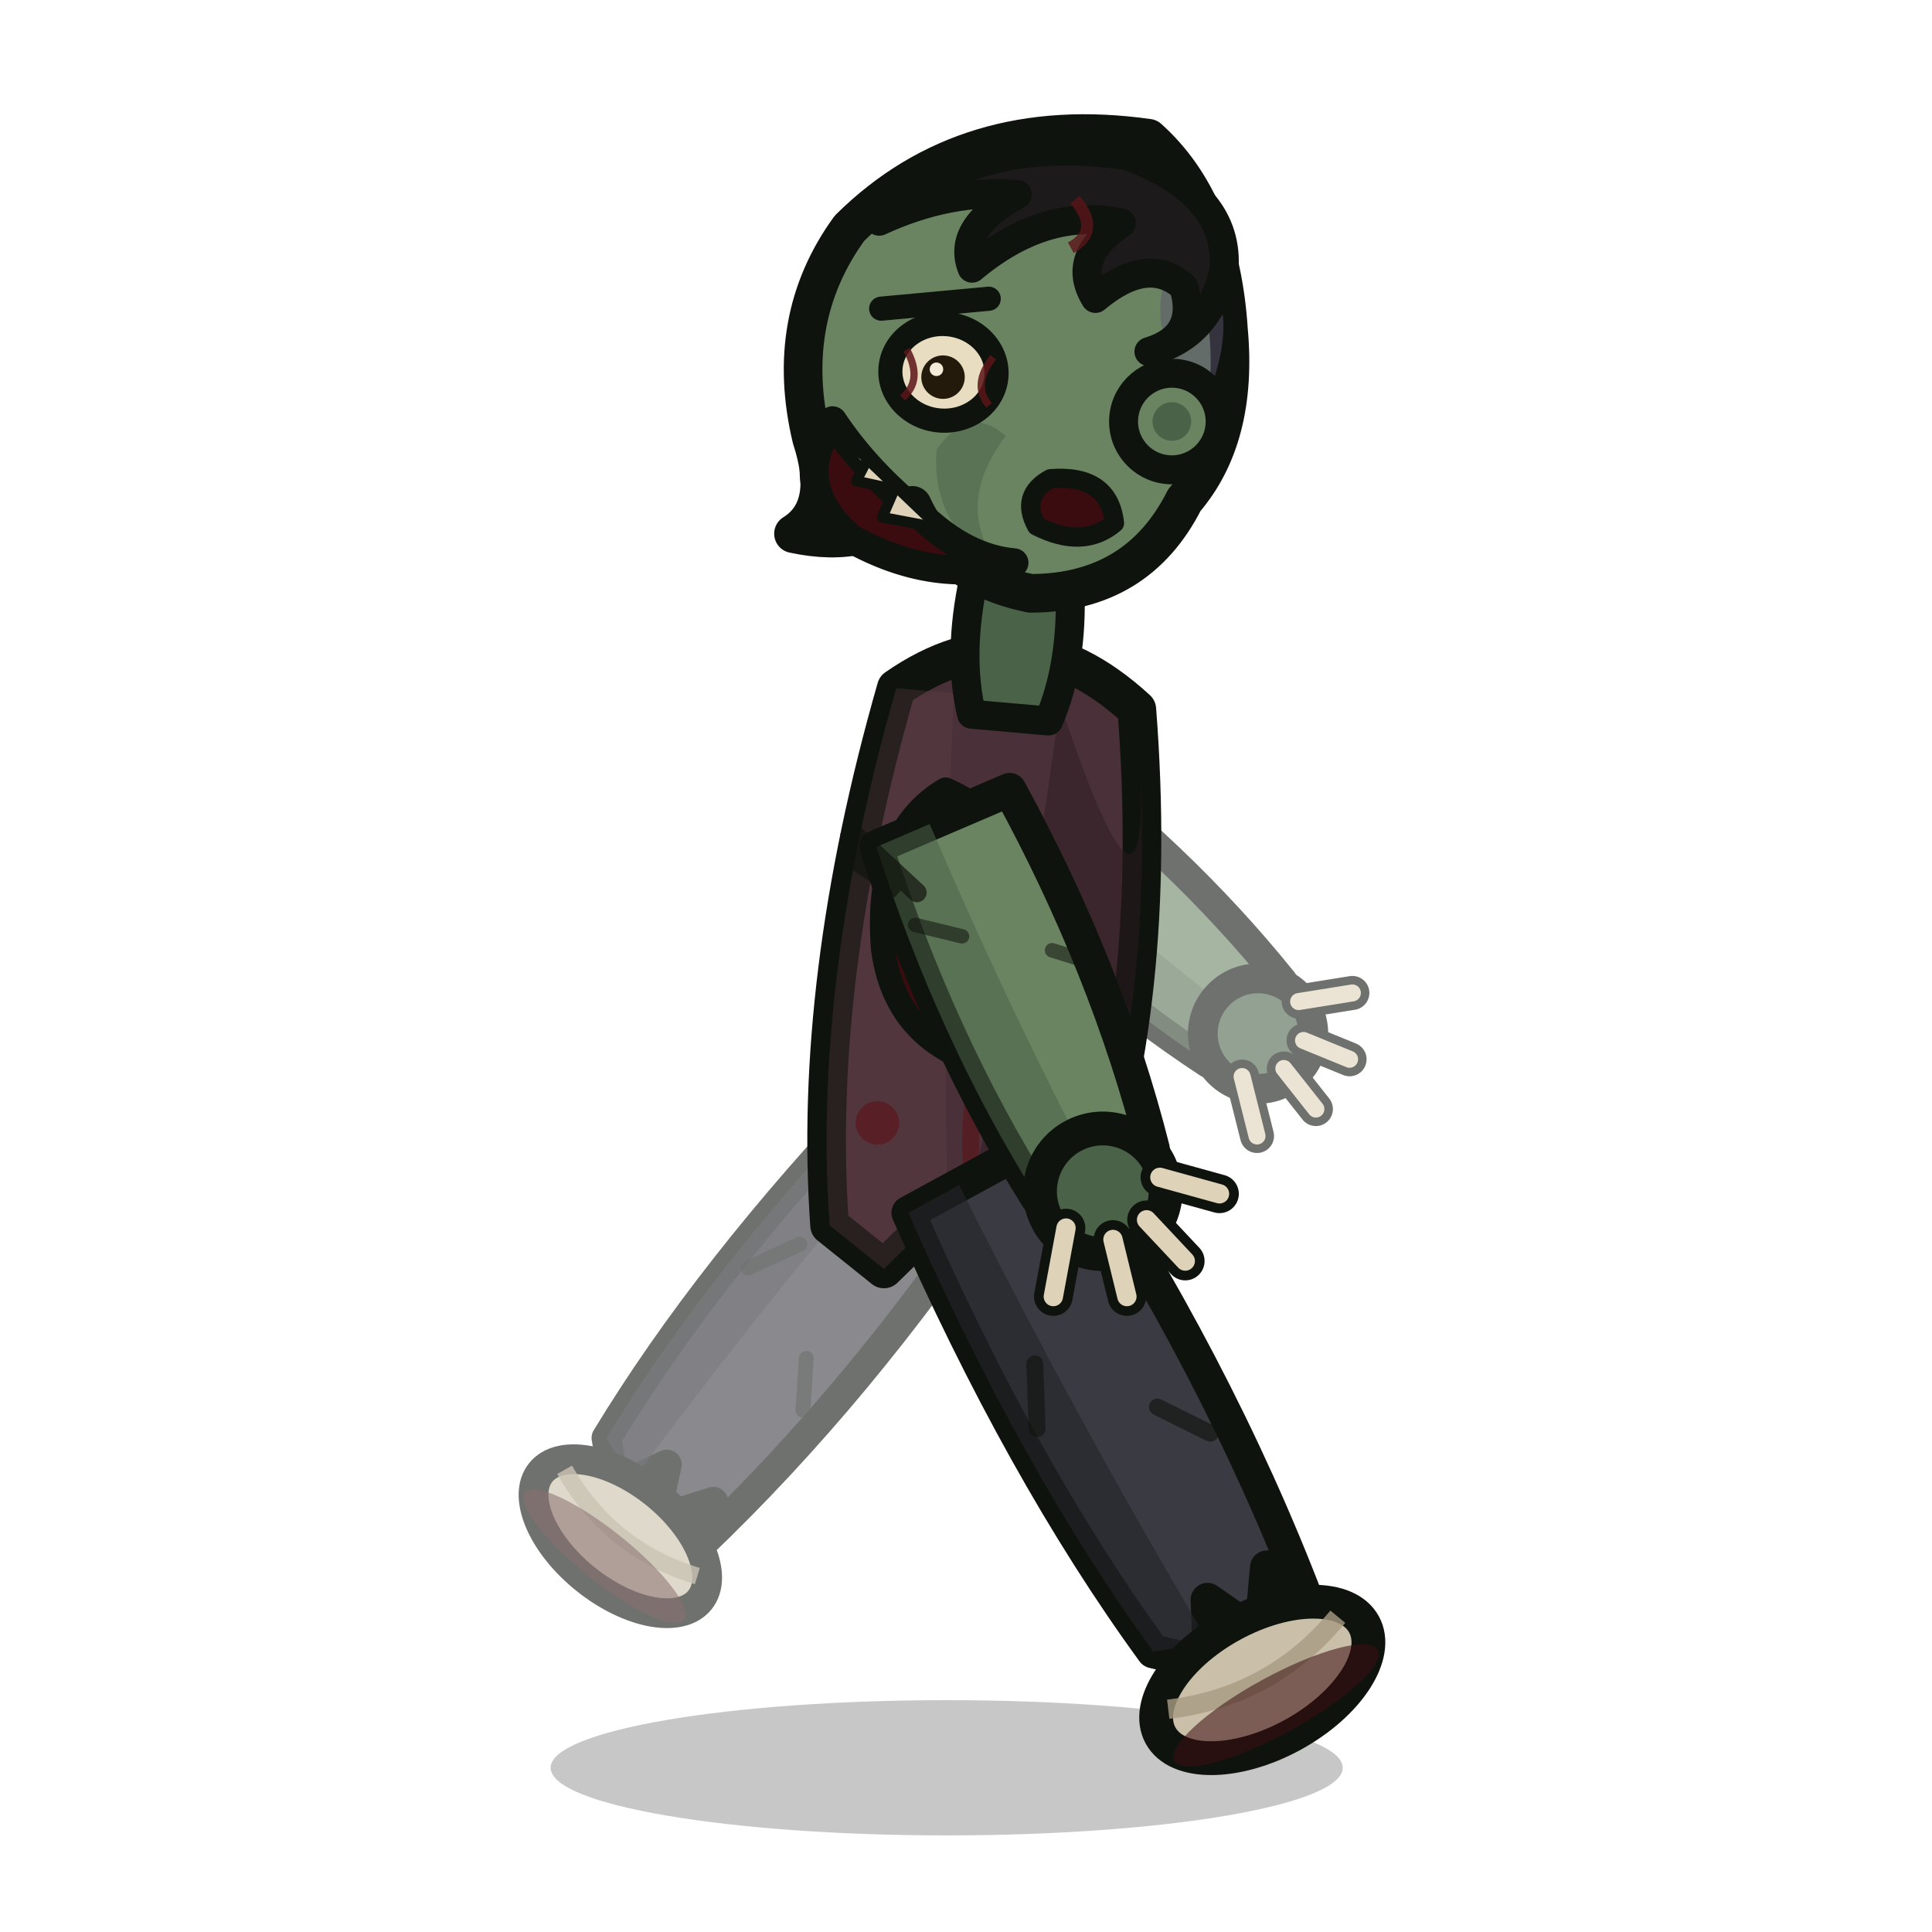
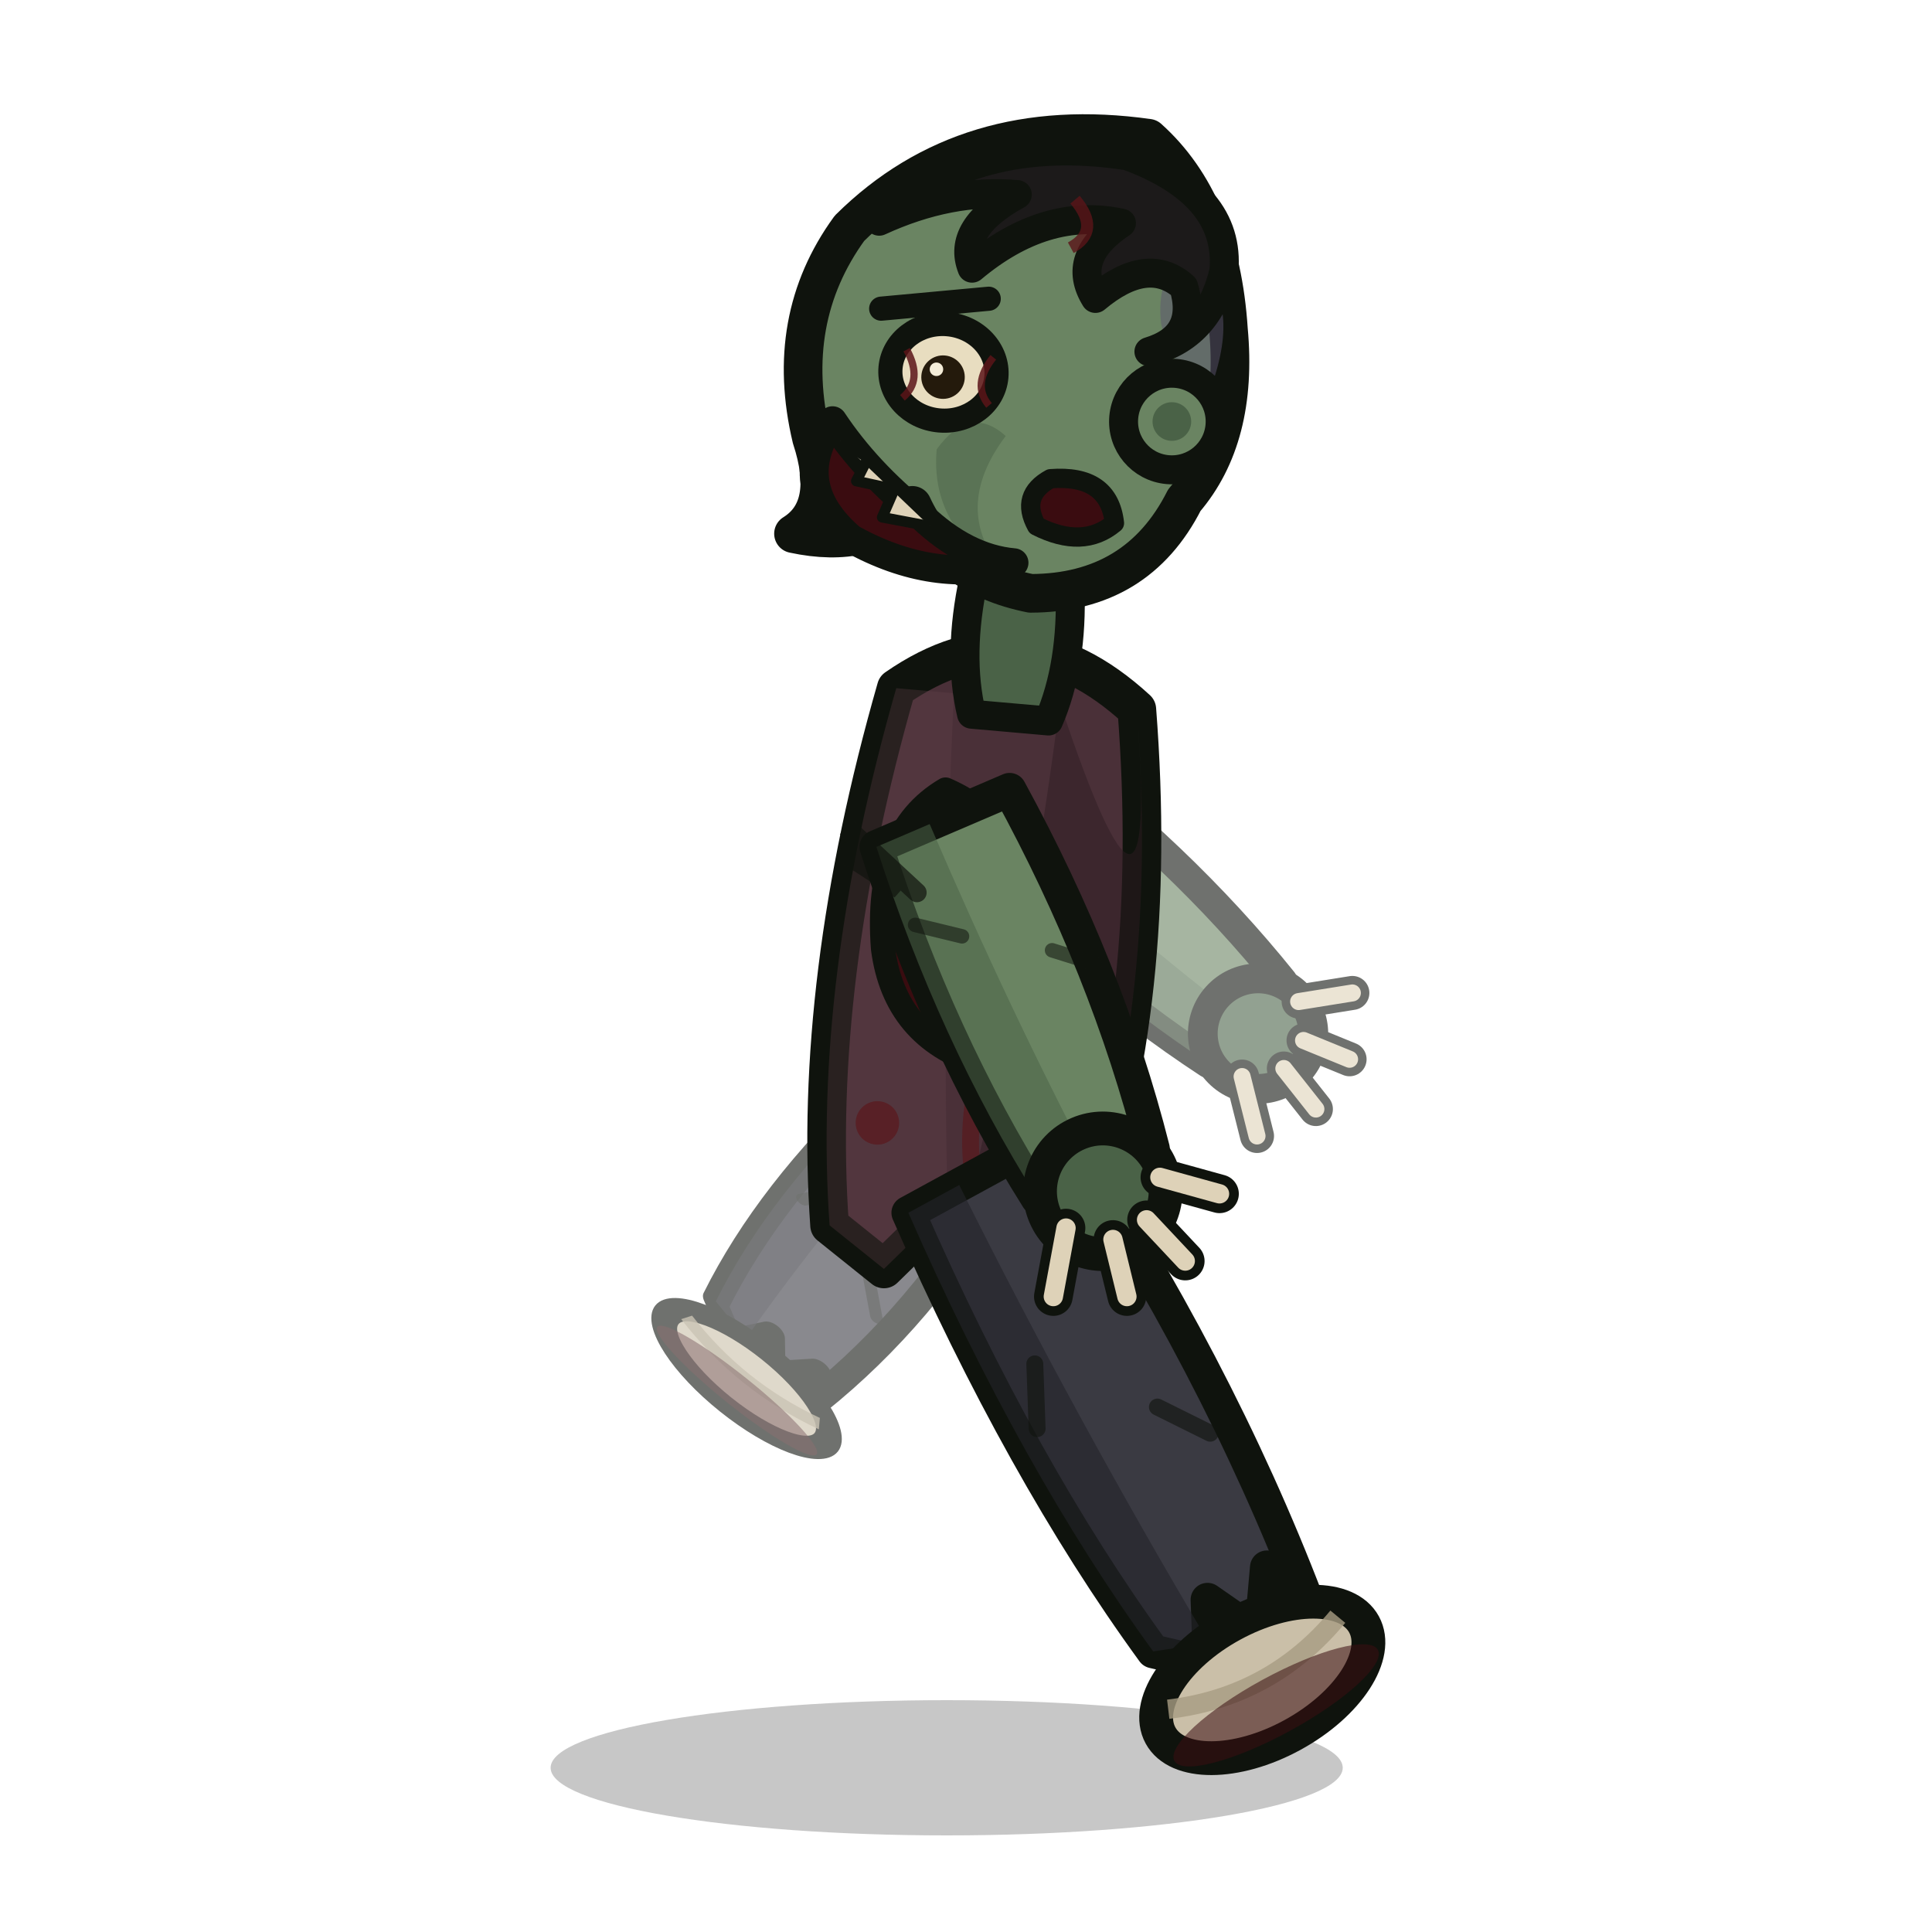
<svg xmlns="http://www.w3.org/2000/svg" id="art" viewBox="0 0 400 400">
  <ellipse cx="196" cy="366" rx="82" ry="14" fill="#000000" opacity="0.22" />
  <g transform="translate(0,-7.83) rotate(5.03 200 260)">
-     <g transform="translate(193,244) rotate(33.64732) scale(0.88)" opacity="0.6">
+     <g transform="translate(193,244) rotate(33.64732) scale(0.88,0.53152)" opacity="0.6">
      <path d="M -18,0 Q -23,58 -17,104 L -8,112 L -2,100 L 4,112 L 12,100 L 16,110 Q 23,58 18,0 Z" fill="#3a3a42" stroke="#0f130d" stroke-width="7" stroke-linejoin="round" />
      <path d="M -18,0 Q -23,58 -17,104 L -6,108 Q -8,54 -6,0 Z" fill="#232329" opacity="0.6" />
      <path d="M -10,40 L -16,52 M 8,60 L 15,70" stroke="#0f130d" stroke-width="3.5" stroke-linecap="round" opacity="0.6" />
      <ellipse cx="0" cy="120" rx="24" ry="13" fill="#cabfa8" stroke="#0f130d" stroke-width="7" />
      <path d="M -20,116 Q 0,124 20,116" fill="none" stroke="#a89c82" stroke-width="4" opacity="0.8" />
      <ellipse cx="0" cy="126" rx="24" ry="6" fill="#3a0c10" opacity="0.55" />
    </g>
    <g transform="translate(198,172) rotate(-52.81329) scale(0.88)" opacity="0.6">
      <path d="M -15,0 Q -19,42 -13,80 L 13,80 Q 19,42 15,0 Z" fill="#6a8462" stroke="#0f130d" stroke-width="7" stroke-linejoin="round" />
      <path d="M -15,0 Q -19,42 -13,80 L 0,80 Q -3,42 -3,0 Z" fill="#4a6247" opacity="0.55" />
      <path d="M -14,18 L -6,24 M 10,34 L 17,40" stroke="#0f130d" stroke-width="3" stroke-linecap="round" opacity="0.55" />
      <path d="M -15,4 L -22,-2 L -14,10 L -19,-6 L -11,12" fill="none" stroke="#0f130d" stroke-width="4" stroke-linecap="round" opacity="0.7" />
      <g transform="translate(0,84)">
        <circle cx="0" cy="0" r="13" fill="#4a6247" stroke="#0f130d" stroke-width="7" />
        <path d="M -10,4 L -18,16 M -2,10 L -4,22 M 6,9 L 10,20 M 12,2 L 22,10" fill="none" stroke="#0f130d" stroke-width="8" stroke-linecap="round" />
        <path d="M -10,4 L -18,16 M -2,10 L -4,22 M 6,9 L 10,20 M 12,2 L 22,10" fill="none" stroke="#ded2b8" stroke-width="4" stroke-linecap="round" />
      </g>
    </g>
    <path d="M 176,152 Q 164,214 172,264 L 184,272 L 196,258 L 210,270 L 224,258              Q 236,212 226,152 Q 200,132 176,152 Z" fill="#4a3038" stroke="#0f130d" stroke-width="8" stroke-linejoin="round" />
    <path d="M 176,152 Q 164,214 172,264 L 184,272 L 196,258 Q 190,204 188,152 Z" fill="#66424c" opacity="0.3" />
    <path d="M 210,152 Q 236,212 226,152 L 226,152 Q 236,212 224,258 L 210,270 L 200,258              Q 208,204 210,152 Z" fill="#2e1c22" opacity="0.5" />
    <path d="M 188,172 Q 174,182 178,206 Q 182,224 200,228 Q 214,222 210,200 Q 206,178 188,172 Z" fill="#3a0c10" stroke="#0f130d" stroke-width="5" stroke-linejoin="round" />
    <path d="M 182,188 L 202,184 M 181,200 L 203,198" fill="none" stroke="#ded2b8" stroke-width="4" stroke-linecap="round" opacity="0.85" />
    <circle cx="180" cy="242" r="4.5" fill="#5a1418" opacity="0.65" />
    <path d="M 200,230 Q 198,244 202,256" stroke="#5a1418" stroke-width="3.5" fill="none" opacity="0.6" stroke-linecap="round" />
    <path d="M 190,128 Q 188,144 192,156 L 208,156 Q 212,144 210,128 Z" fill="#4a6247" stroke="#0f130d" stroke-width="6" stroke-linejoin="round" />
    <g transform="translate(198,88)">
      <path d="M 20,-54 Q -18,-56 -40,-30 Q -52,-10 -44,14 Q -38,28 -46,34                Q -30,36 -22,26 Q -14,40 4,42 Q 26,40 34,20 Q 44,6 40,-16 Q 36,-42 20,-54 Z" fill="#6a8462" stroke="#0f130d" stroke-width="8" stroke-linejoin="round" />
      <path d="M -4,10 Q -14,26 -2,38 Q -18,30 -18,14 Q -12,4 -4,10 Z" fill="#4a6247" opacity="0.5" />
      <path d="M 30,-30 Q 42,-24 38,-6 Q 30,-4 26,-16 Q 24,-26 30,-30 Z" fill="#5c5470" opacity="0.5" />
      <circle cx="30" cy="4" r="10" fill="#6a8462" stroke="#0f130d" stroke-width="6" />
      <circle cx="30" cy="4" r="4" fill="#4a6247" />
      <path d="M 16,-50 Q -16,-52 -34,-32 Q -20,-40 -6,-40 Q -18,-32 -14,-24                Q 0,-38 16,-36 Q 6,-28 12,-20 Q 22,-30 30,-24 Q 34,-14 24,-10                Q 36,-14 38,-28 Q 38,-44 16,-50 Z" fill="#1c1a1a" stroke="#0f130d" stroke-width="6" stroke-linejoin="round" />
      <path d="M 6,-40 Q 12,-34 6,-30" fill="none" stroke="#5a1418" stroke-width="2.5" opacity="0.8" />
      <path d="M -32,-14 L -10,-18" stroke="#0f130d" stroke-width="5" stroke-linecap="round" />
      <ellipse cx="-18" cy="-2" rx="11" ry="10" fill="#e8ddc0" stroke="#0f130d" stroke-width="5" />
      <path d="M -26,-6 Q -22,0 -26,4 M -8,-6 Q -12,0 -8,4" fill="none" stroke="#5a1418" stroke-width="1.5" opacity="0.85" />
      <circle cx="-18" cy="-1" r="4.5" fill="#241a0c" />
      <circle cx="-19.5" cy="-2.5" r="1.4" fill="#f4ecd8" />
      <path d="M -40,10 Q -48,24 -34,34 Q -16,42 0,36 Q -10,36 -20,28 Q -32,20 -40,10 Z" fill="#3a0c10" stroke="#0f130d" stroke-width="6" stroke-linejoin="round" />
      <path d="M -38,14 L -32,17 L -34,22 L -26,23 L -28,29 L -18,30" fill="#ded2b8" stroke="#0f130d" stroke-width="2.2" stroke-linejoin="round" />
      <path d="M 6,18 Q 18,16 20,26 Q 14,32 4,28 Q 0,22 6,18 Z" fill="#3a0c10" stroke="#0f130d" stroke-width="4" stroke-linejoin="round" />
    </g>
-     <g transform="translate(203,250) rotate(-33.64732) scale(1.0)" opacity="1.0">
+     <g transform="translate(203,250) rotate(-33.64732) scale(1.0,1.0)" opacity="1.0">
      <path d="M -18,0 Q -23,58 -17,104 L -8,112 L -2,100 L 4,112 L 12,100 L 16,110 Q 23,58 18,0 Z" fill="#3a3a42" stroke="#0f130d" stroke-width="7" stroke-linejoin="round" />
      <path d="M -18,0 Q -23,58 -17,104 L -6,108 Q -8,54 -6,0 Z" fill="#232329" opacity="0.6" />
      <path d="M -10,40 L -16,52 M 8,60 L 15,70" stroke="#0f130d" stroke-width="3.5" stroke-linecap="round" opacity="0.6" />
      <ellipse cx="0" cy="120" rx="24" ry="13" fill="#cabfa8" stroke="#0f130d" stroke-width="7" />
      <path d="M -20,116 Q 0,124 20,116" fill="none" stroke="#a89c82" stroke-width="4" opacity="0.8" />
      <ellipse cx="0" cy="126" rx="24" ry="6" fill="#3a0c10" opacity="0.55" />
    </g>
    <g transform="translate(188,178) rotate(-28.22821) scale(1.0)" opacity="1.0">
      <path d="M -15,0 Q -19,42 -13,80 L 13,80 Q 19,42 15,0 Z" fill="#6a8462" stroke="#0f130d" stroke-width="7" stroke-linejoin="round" />
      <path d="M -15,0 Q -19,42 -13,80 L 0,80 Q -3,42 -3,0 Z" fill="#4a6247" opacity="0.55" />
      <path d="M -14,18 L -6,24 M 10,34 L 17,40" stroke="#0f130d" stroke-width="3" stroke-linecap="round" opacity="0.55" />
      <path d="M -15,4 L -22,-2 L -14,10 L -19,-6 L -11,12" fill="none" stroke="#0f130d" stroke-width="4" stroke-linecap="round" opacity="0.7" />
      <g transform="translate(0,84)">
        <circle cx="0" cy="0" r="13" fill="#4a6247" stroke="#0f130d" stroke-width="7" />
        <path d="M -10,4 L -18,16 M -2,10 L -4,22 M 6,9 L 10,20 M 12,2 L 22,10" fill="none" stroke="#0f130d" stroke-width="8" stroke-linecap="round" />
        <path d="M -10,4 L -18,16 M -2,10 L -4,22 M 6,9 L 10,20 M 12,2 L 22,10" fill="none" stroke="#ded2b8" stroke-width="4" stroke-linecap="round" />
      </g>
    </g>
  </g>
</svg>
